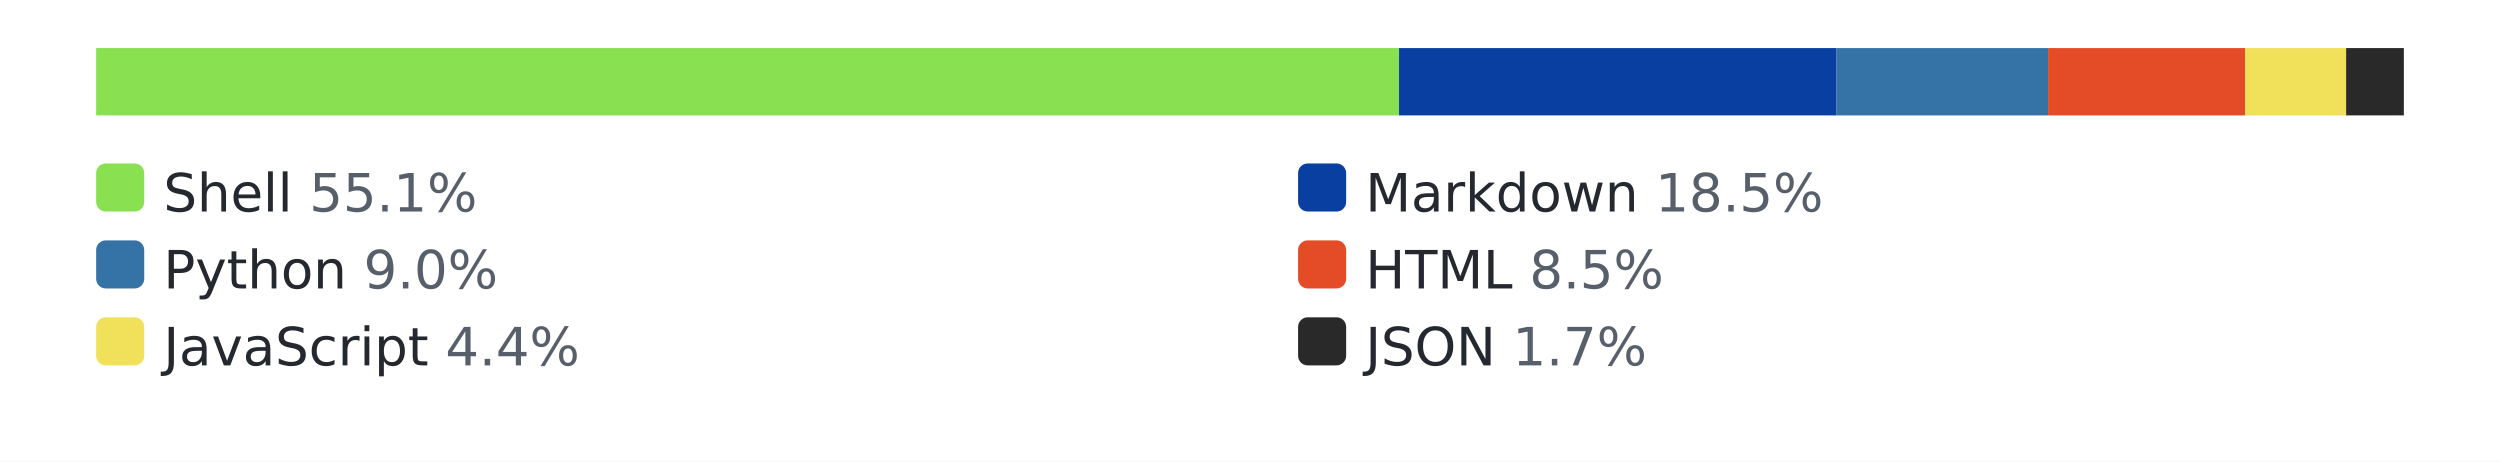
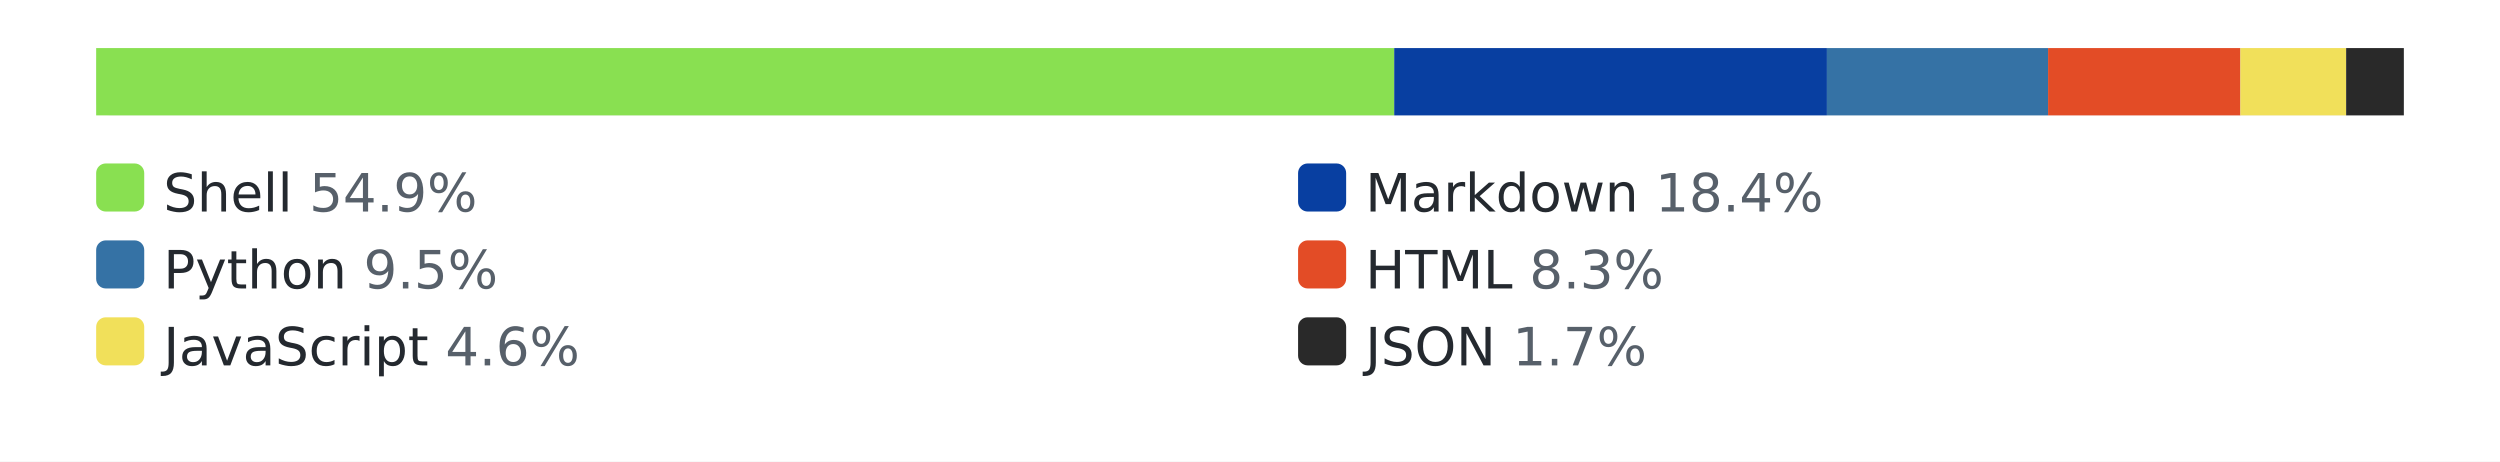
<svg xmlns="http://www.w3.org/2000/svg" width="520" height="96" role="img" aria-label="languages by lines of code">
  <rect width="520" height="96" fill="#ffffff" />
  <rect x="20" y="10" width="480" height="14" rx="3" fill="#eaecef" />
-   <rect x="20" y="10" width="271" height="14" fill="#89e051" />
-   <rect x="291" y="10" width="91" height="14" fill="#083fa1" />
-   <rect x="382" y="10" width="44" height="14" fill="#3572A5" />
-   <rect x="426" y="10" width="41" height="14" fill="#e34c26" />
-   <rect x="467" y="10" width="21" height="14" fill="#f1e05a" />
+   <rect x="20" y="10" width="270" height="14" fill="#89e051" />
+   <rect x="290" y="10" width="90" height="14" fill="#083fa1" />
+   <rect x="380" y="10" width="46" height="14" fill="#3572A5" />
+   <rect x="426" y="10" width="40" height="14" fill="#e34c26" />
+   <rect x="466" y="10" width="22" height="14" fill="#f1e05a" />
  <rect x="488" y="10" width="12" height="14" fill="#292929" />
  <rect x="20" y="34" width="10" height="10" rx="2" fill="#89e051" />
-   <text x="34" y="44" font-family="Verdana,Geneva,DejaVu Sans,sans-serif" font-size="11" fill="#24292f">Shell <tspan fill="#57606a">55.1%</tspan>
+   <text x="34" y="44" font-family="Verdana,Geneva,DejaVu Sans,sans-serif" font-size="11" fill="#24292f">Shell <tspan fill="#57606a">54.9%</tspan>
  </text>
  <rect x="270" y="34" width="10" height="10" rx="2" fill="#083fa1" />
-   <text x="284" y="44" font-family="Verdana,Geneva,DejaVu Sans,sans-serif" font-size="11" fill="#24292f">Markdown <tspan fill="#57606a">18.5%</tspan>
+   <text x="284" y="44" font-family="Verdana,Geneva,DejaVu Sans,sans-serif" font-size="11" fill="#24292f">Markdown <tspan fill="#57606a">18.4%</tspan>
  </text>
  <rect x="20" y="50" width="10" height="10" rx="2" fill="#3572A5" />
-   <text x="34" y="60" font-family="Verdana,Geneva,DejaVu Sans,sans-serif" font-size="11" fill="#24292f">Python <tspan fill="#57606a">9.0%</tspan>
+   <text x="34" y="60" font-family="Verdana,Geneva,DejaVu Sans,sans-serif" font-size="11" fill="#24292f">Python <tspan fill="#57606a">9.5%</tspan>
  </text>
  <rect x="270" y="50" width="10" height="10" rx="2" fill="#e34c26" />
-   <text x="284" y="60" font-family="Verdana,Geneva,DejaVu Sans,sans-serif" font-size="11" fill="#24292f">HTML <tspan fill="#57606a">8.5%</tspan>
+   <text x="284" y="60" font-family="Verdana,Geneva,DejaVu Sans,sans-serif" font-size="11" fill="#24292f">HTML <tspan fill="#57606a">8.3%</tspan>
  </text>
  <rect x="20" y="66" width="10" height="10" rx="2" fill="#f1e05a" />
-   <text x="34" y="76" font-family="Verdana,Geneva,DejaVu Sans,sans-serif" font-size="11" fill="#24292f">JavaScript <tspan fill="#57606a">4.4%</tspan>
+   <text x="34" y="76" font-family="Verdana,Geneva,DejaVu Sans,sans-serif" font-size="11" fill="#24292f">JavaScript <tspan fill="#57606a">4.6%</tspan>
  </text>
  <rect x="270" y="66" width="10" height="10" rx="2" fill="#292929" />
  <text x="284" y="76" font-family="Verdana,Geneva,DejaVu Sans,sans-serif" font-size="11" fill="#24292f">JSON <tspan fill="#57606a">1.7%</tspan>
  </text>
</svg>
